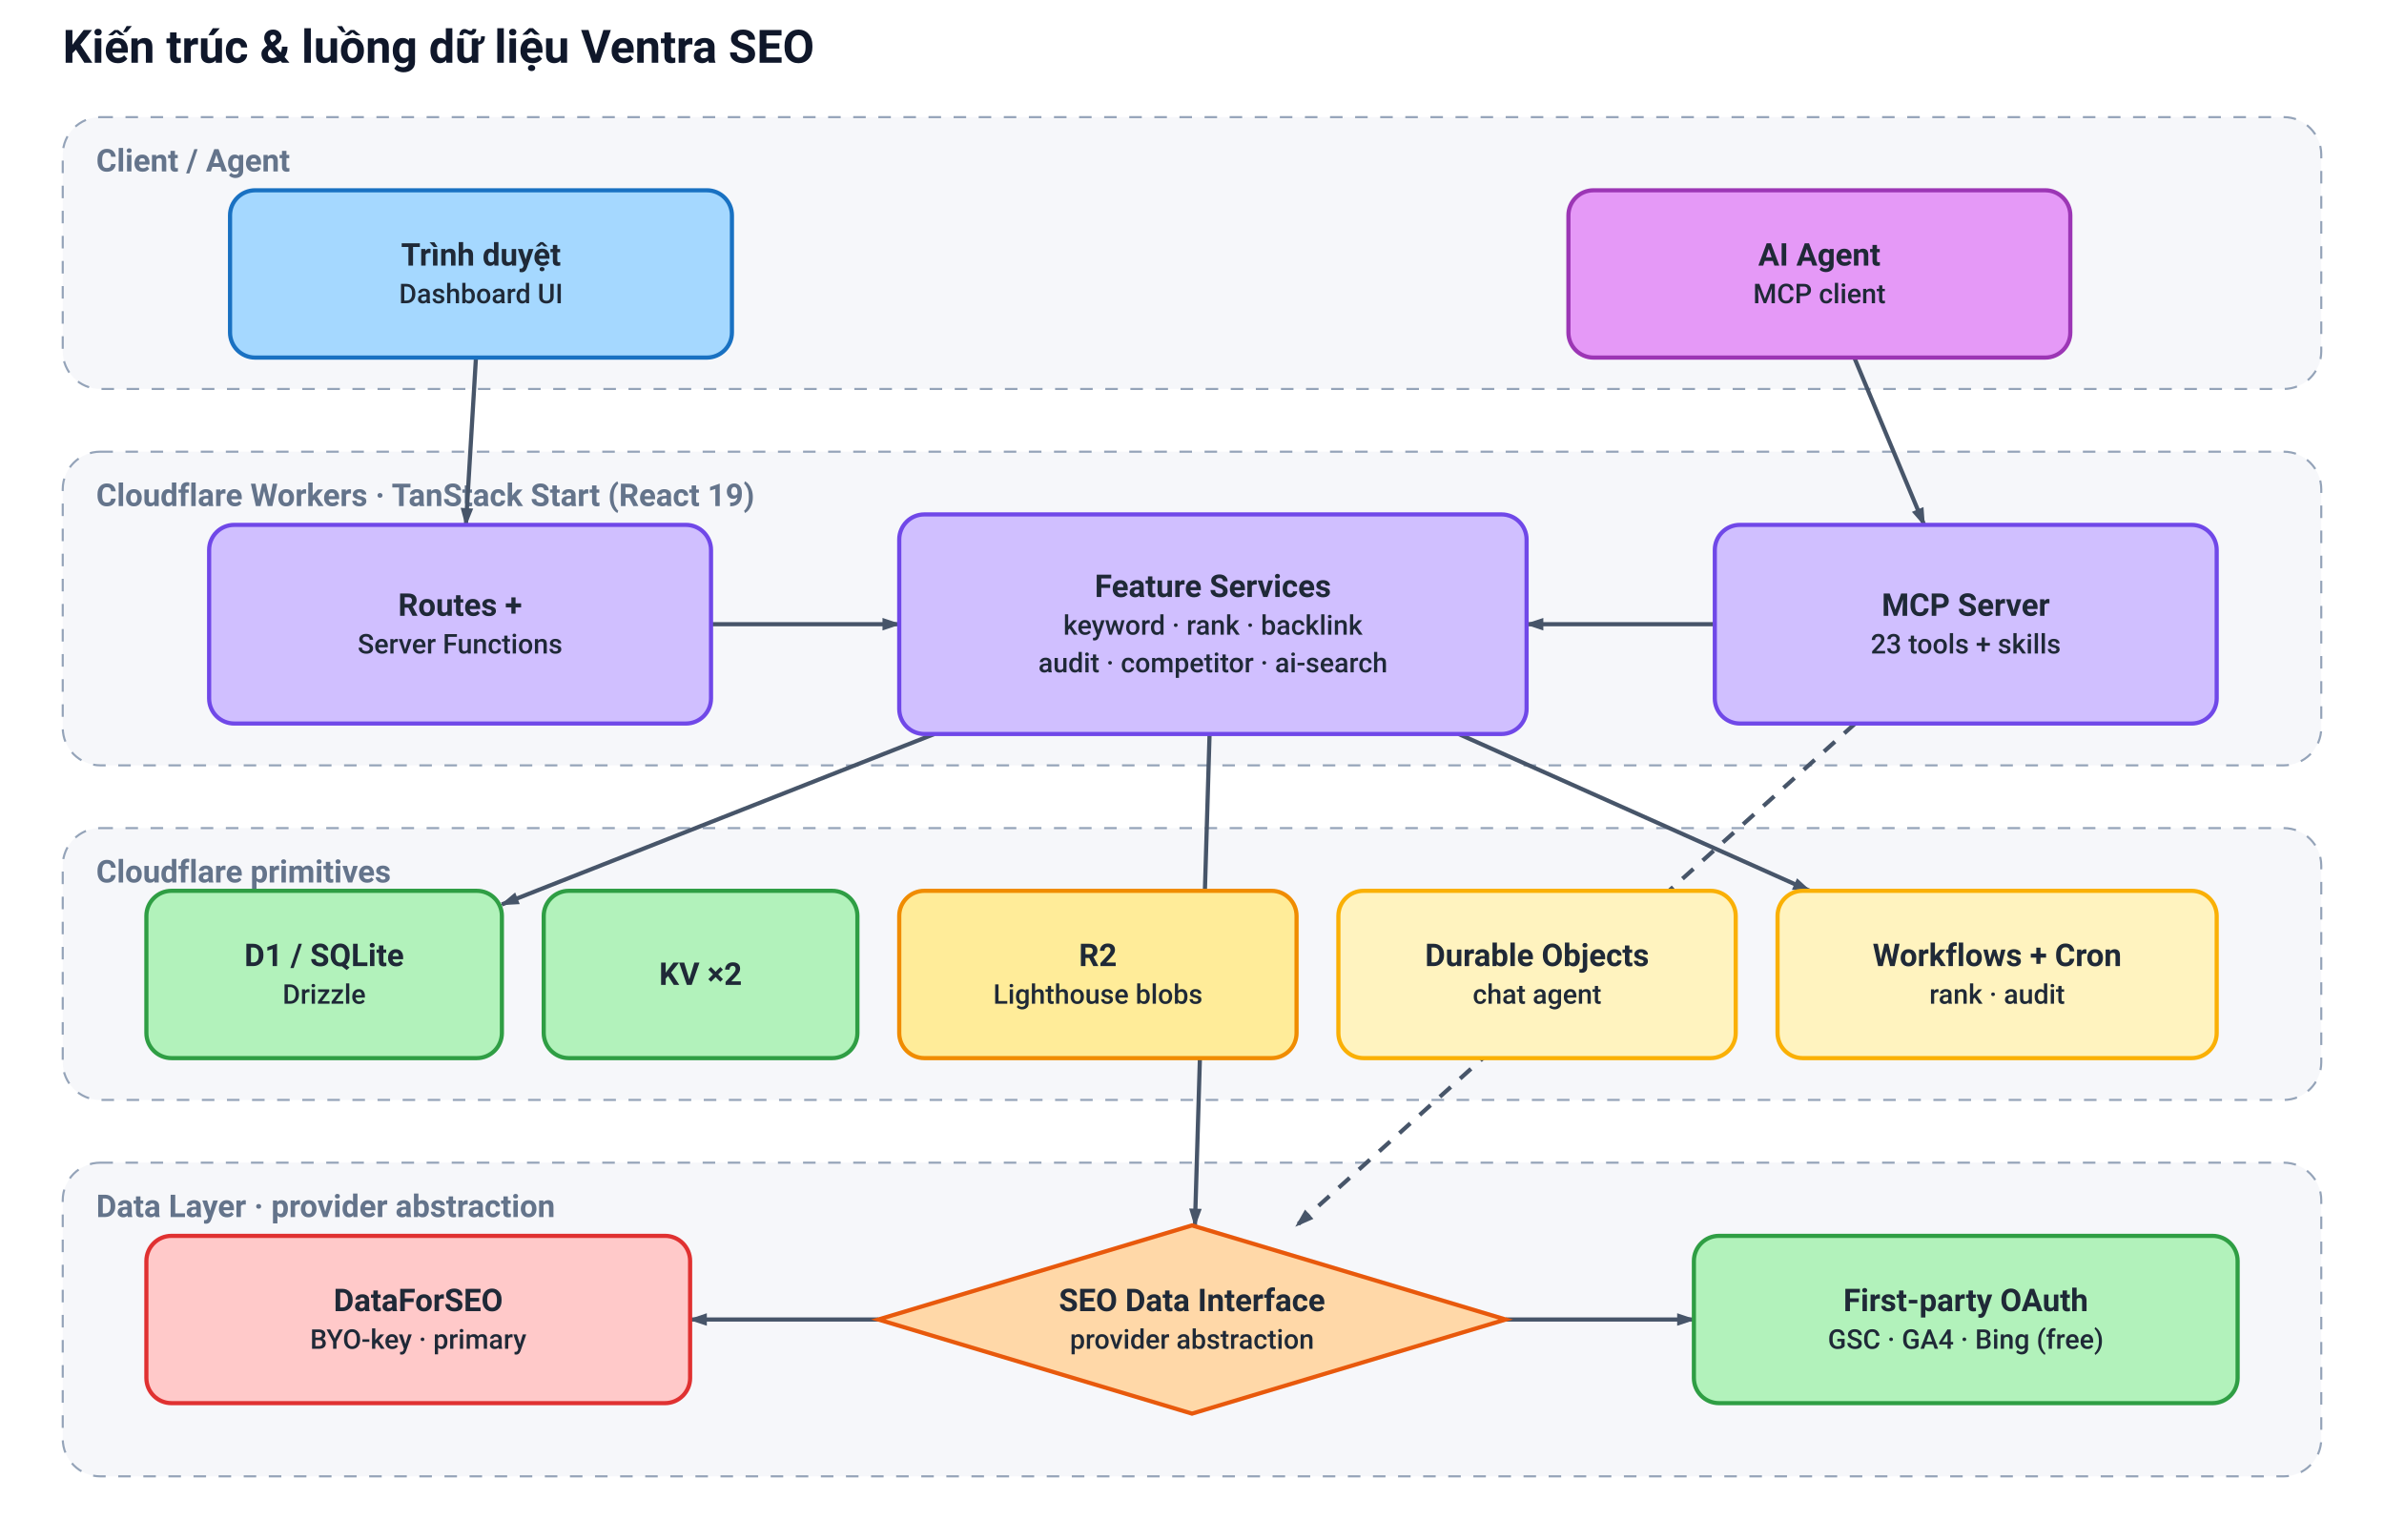
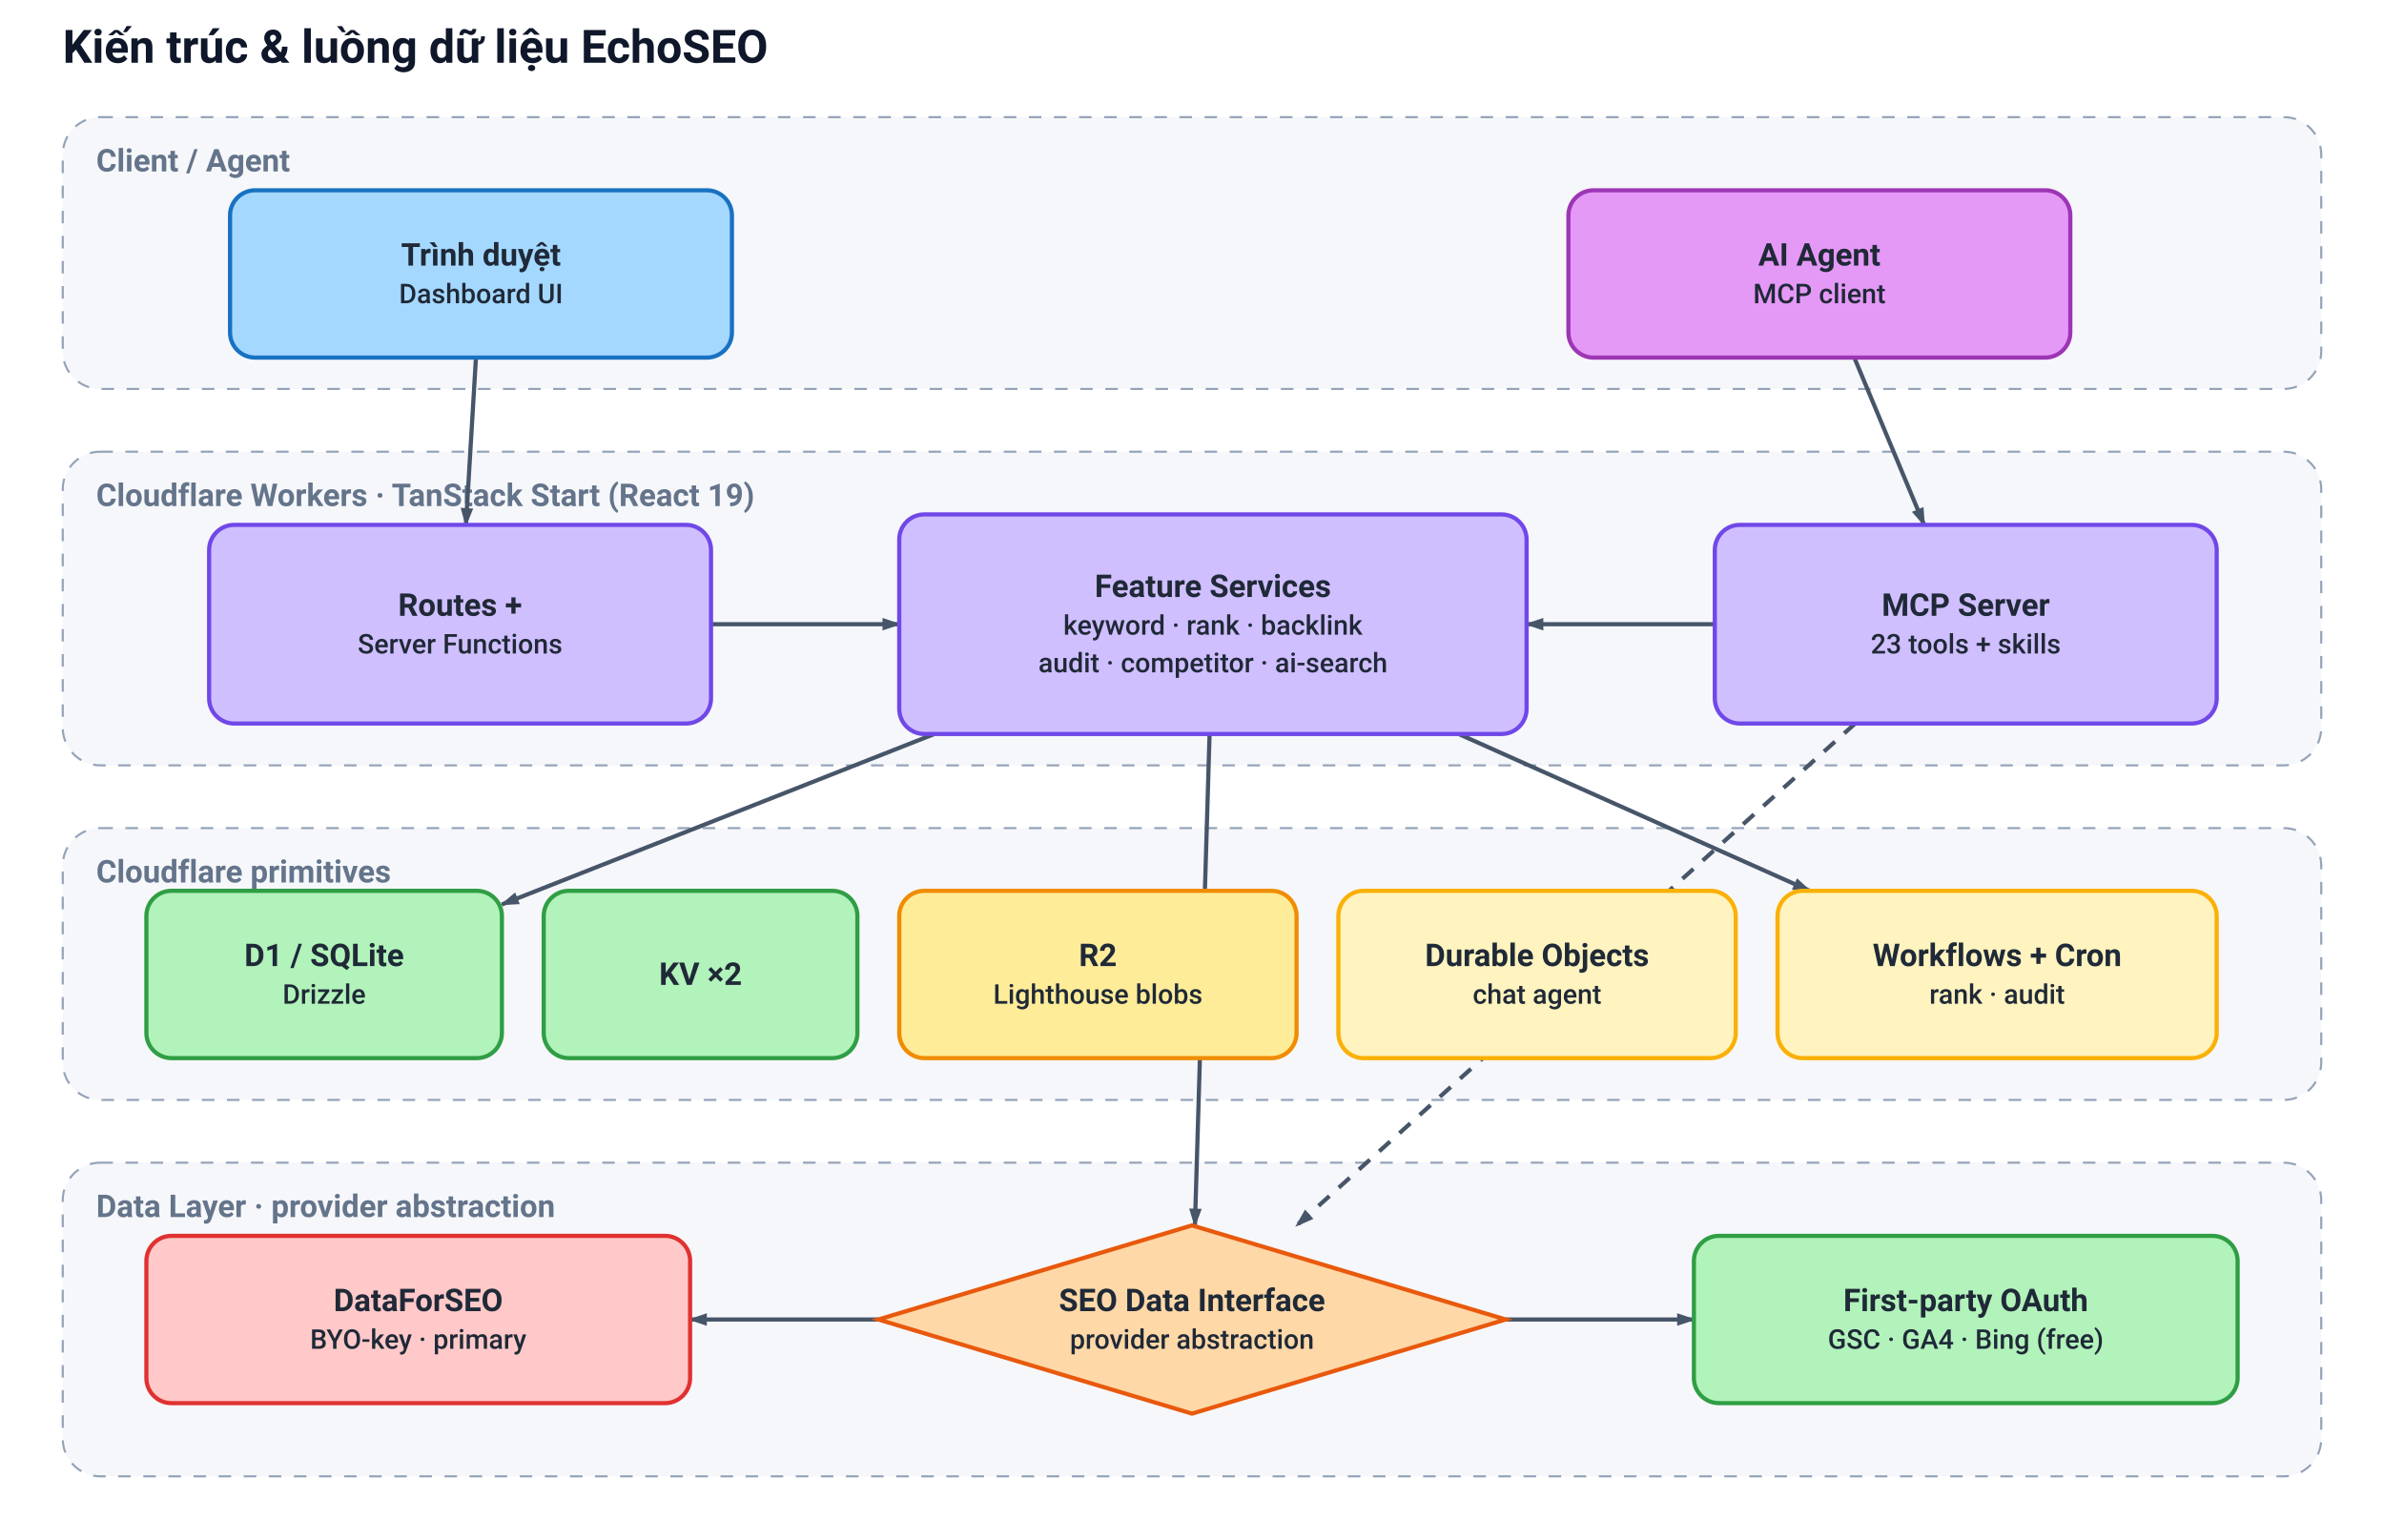
<svg xmlns="http://www.w3.org/2000/svg" viewBox="10 4 1140 736" width="1140" height="736" font-family="-apple-system, BlinkMacSystemFont, 'Segoe UI', Roboto, 'Noto Sans', Arial, sans-serif">
  <defs>
    <marker id="ah" markerWidth="10" markerHeight="10" refX="8" refY="3" orient="auto" markerUnits="userSpaceOnUse">
      <path d="M0,0 L9,3 L0,6 z" fill="#475569" />
    </marker>
  </defs>
  <rect x="40" y="60" width="1080" height="130" rx="18" fill="#eef1f6" fill-opacity="0.5" stroke="#94a3b8" stroke-dasharray="6 6" />
  <text x="56.0" y="86.0" font-size="15" fill="#64748b" text-anchor="start" font-weight="700">Client / Agent</text>
  <rect x="40" y="220" width="1080" height="150" rx="18" fill="#eef1f6" fill-opacity="0.5" stroke="#94a3b8" stroke-dasharray="6 6" />
  <text x="56.0" y="246.0" font-size="15" fill="#64748b" text-anchor="start" font-weight="700">Cloudflare Workers · TanStack Start (React 19)</text>
  <rect x="40" y="400" width="1080" height="130" rx="18" fill="#eef1f6" fill-opacity="0.5" stroke="#94a3b8" stroke-dasharray="6 6" />
  <text x="56.0" y="426.0" font-size="15" fill="#64748b" text-anchor="start" font-weight="700">Cloudflare primitives</text>
  <rect x="40" y="560" width="1080" height="150" rx="18" fill="#eef1f6" fill-opacity="0.5" stroke="#94a3b8" stroke-dasharray="6 6" />
  <text x="56.0" y="586.0" font-size="15" fill="#64748b" text-anchor="start" font-weight="700">Data Layer · provider abstraction</text>
  <line x1="237.6" y1="175.0" x2="232.8" y2="255.0" stroke="#475569" stroke-width="2" marker-end="url(#ah)" />
  <line x1="896.7" y1="175.0" x2="930.1" y2="255.0" stroke="#475569" stroke-width="2" marker-end="url(#ah)" />
  <line x1="350.0" y1="302.5" x2="440.0" y2="302.5" stroke="#475569" stroke-width="2" marker-end="url(#ah)" />
  <line x1="830.0" y1="302.5" x2="740.0" y2="302.5" stroke="#475569" stroke-width="2" marker-end="url(#ah)" />
  <line x1="456.8" y1="355.0" x2="250.0" y2="436.5" stroke="#475569" stroke-width="2" marker-end="url(#ah)" />
  <line x1="707.5" y1="355.0" x2="875.4" y2="430.0" stroke="#475569" stroke-width="2" marker-end="url(#ah)" />
  <line x1="588.4" y1="355.0" x2="581.4" y2="590.0" stroke="#475569" stroke-width="2" marker-end="url(#ah)" />
  <line x1="897.1" y1="350.0" x2="630.1" y2="590.0" stroke="#475569" stroke-width="2" stroke-dasharray="7 6" marker-end="url(#ah)" />
  <line x1="430.0" y1="635.0" x2="340.0" y2="635.0" stroke="#475569" stroke-width="2" marker-end="url(#ah)" />
  <line x1="730.0" y1="635.0" x2="820.0" y2="635.0" stroke="#475569" stroke-width="2" marker-end="url(#ah)" />
  <rect x="120" y="95" width="240" height="80" rx="12" fill="#a5d8ff" stroke="#1971c2" stroke-width="2" />
  <text x="240.0" y="131.0" font-size="15" fill="#1f2937" text-anchor="middle" font-weight="700">Trình duyệt</text>
  <text x="240.0" y="149.0" font-size="13" fill="#1f2937" text-anchor="middle" font-weight="500">Dashboard UI</text>
  <rect x="760" y="95" width="240" height="80" rx="12" fill="#e599f7" stroke="#9c36b5" stroke-width="2" />
  <text x="880.0" y="131.0" font-size="15" fill="#1f2937" text-anchor="middle" font-weight="700">AI Agent</text>
  <text x="880.0" y="149.0" font-size="13" fill="#1f2937" text-anchor="middle" font-weight="500">MCP client</text>
  <rect x="110" y="255" width="240" height="95" rx="12" fill="#d0bfff" stroke="#7048e8" stroke-width="2" />
  <text x="230.0" y="298.5" font-size="15" fill="#1f2937" text-anchor="middle" font-weight="700">Routes +</text>
  <text x="230.0" y="316.5" font-size="13" fill="#1f2937" text-anchor="middle" font-weight="500">Server Functions</text>
  <rect x="440" y="250" width="300" height="105" rx="12" fill="#d0bfff" stroke="#7048e8" stroke-width="2" />
  <text x="590.0" y="289.5" font-size="15" fill="#1f2937" text-anchor="middle" font-weight="700">Feature Services</text>
  <text x="590.0" y="307.5" font-size="13" fill="#1f2937" text-anchor="middle" font-weight="500">keyword · rank · backlink</text>
  <text x="590.0" y="325.5" font-size="13" fill="#1f2937" text-anchor="middle" font-weight="500">audit · competitor · ai-search</text>
  <rect x="830" y="255" width="240" height="95" rx="12" fill="#d0bfff" stroke="#7048e8" stroke-width="2" />
  <text x="950.0" y="298.5" font-size="15" fill="#1f2937" text-anchor="middle" font-weight="700">MCP Server</text>
  <text x="950.0" y="316.5" font-size="13" fill="#1f2937" text-anchor="middle" font-weight="500">23 tools + skills</text>
  <rect x="80" y="430" width="170" height="80" rx="12" fill="#b2f2bb" stroke="#2f9e44" stroke-width="2" />
  <text x="165.0" y="466.0" font-size="15" fill="#1f2937" text-anchor="middle" font-weight="700">D1 / SQLite</text>
  <text x="165.0" y="484.0" font-size="13" fill="#1f2937" text-anchor="middle" font-weight="500">Drizzle</text>
  <rect x="270" y="430" width="150" height="80" rx="12" fill="#b2f2bb" stroke="#2f9e44" stroke-width="2" />
  <text x="345.0" y="475.0" font-size="15" fill="#1f2937" text-anchor="middle" font-weight="700">KV ×2</text>
  <rect x="440" y="430" width="190" height="80" rx="12" fill="#ffec99" stroke="#f08c00" stroke-width="2" />
  <text x="535.0" y="466.0" font-size="15" fill="#1f2937" text-anchor="middle" font-weight="700">R2</text>
  <text x="535.0" y="484.0" font-size="13" fill="#1f2937" text-anchor="middle" font-weight="500">Lighthouse blobs</text>
  <rect x="650" y="430" width="190" height="80" rx="12" fill="#fff3bf" stroke="#fab005" stroke-width="2" />
  <text x="745.0" y="466.0" font-size="15" fill="#1f2937" text-anchor="middle" font-weight="700">Durable Objects</text>
  <text x="745.0" y="484.0" font-size="13" fill="#1f2937" text-anchor="middle" font-weight="500">chat agent</text>
  <rect x="860" y="430" width="210" height="80" rx="12" fill="#fff3bf" stroke="#fab005" stroke-width="2" />
  <text x="965.0" y="466.0" font-size="15" fill="#1f2937" text-anchor="middle" font-weight="700">Workflows + Cron</text>
  <text x="965.0" y="484.0" font-size="13" fill="#1f2937" text-anchor="middle" font-weight="500">rank · audit</text>
  <polygon points="580.0,590 730,635.0 580.0,680 430,635.0" fill="#ffd8a8" stroke="#e8590c" stroke-width="2" />
  <text x="580.0" y="631.0" font-size="15" fill="#1f2937" text-anchor="middle" font-weight="700">SEO Data Interface</text>
  <text x="580.0" y="649.0" font-size="13" fill="#1f2937" text-anchor="middle" font-weight="500">provider abstraction</text>
  <rect x="80" y="595" width="260" height="80" rx="12" fill="#ffc9c9" stroke="#e03131" stroke-width="2" />
  <text x="210.0" y="631.0" font-size="15" fill="#1f2937" text-anchor="middle" font-weight="700">DataForSEO</text>
  <text x="210.0" y="649.0" font-size="13" fill="#1f2937" text-anchor="middle" font-weight="500">BYO-key · primary</text>
  <rect x="820" y="595" width="260" height="80" rx="12" fill="#b2f2bb" stroke="#2f9e44" stroke-width="2" />
  <text x="950.0" y="631.0" font-size="15" fill="#1f2937" text-anchor="middle" font-weight="700">First-party OAuth</text>
  <text x="950.0" y="649.0" font-size="13" fill="#1f2937" text-anchor="middle" font-weight="500">GSC · GA4 · Bing (free)</text>
-   <text x="40.0" y="34.0" font-size="22" fill="#0f172a" text-anchor="start" font-weight="700">Kiến trúc &amp; luồng dữ liệu Ventra SEO</text>
+   <text x="40.0" y="34.0" font-size="22" fill="#0f172a" text-anchor="start" font-weight="700">Kiến trúc &amp; luồng dữ liệu EchoSEO</text>
</svg>
